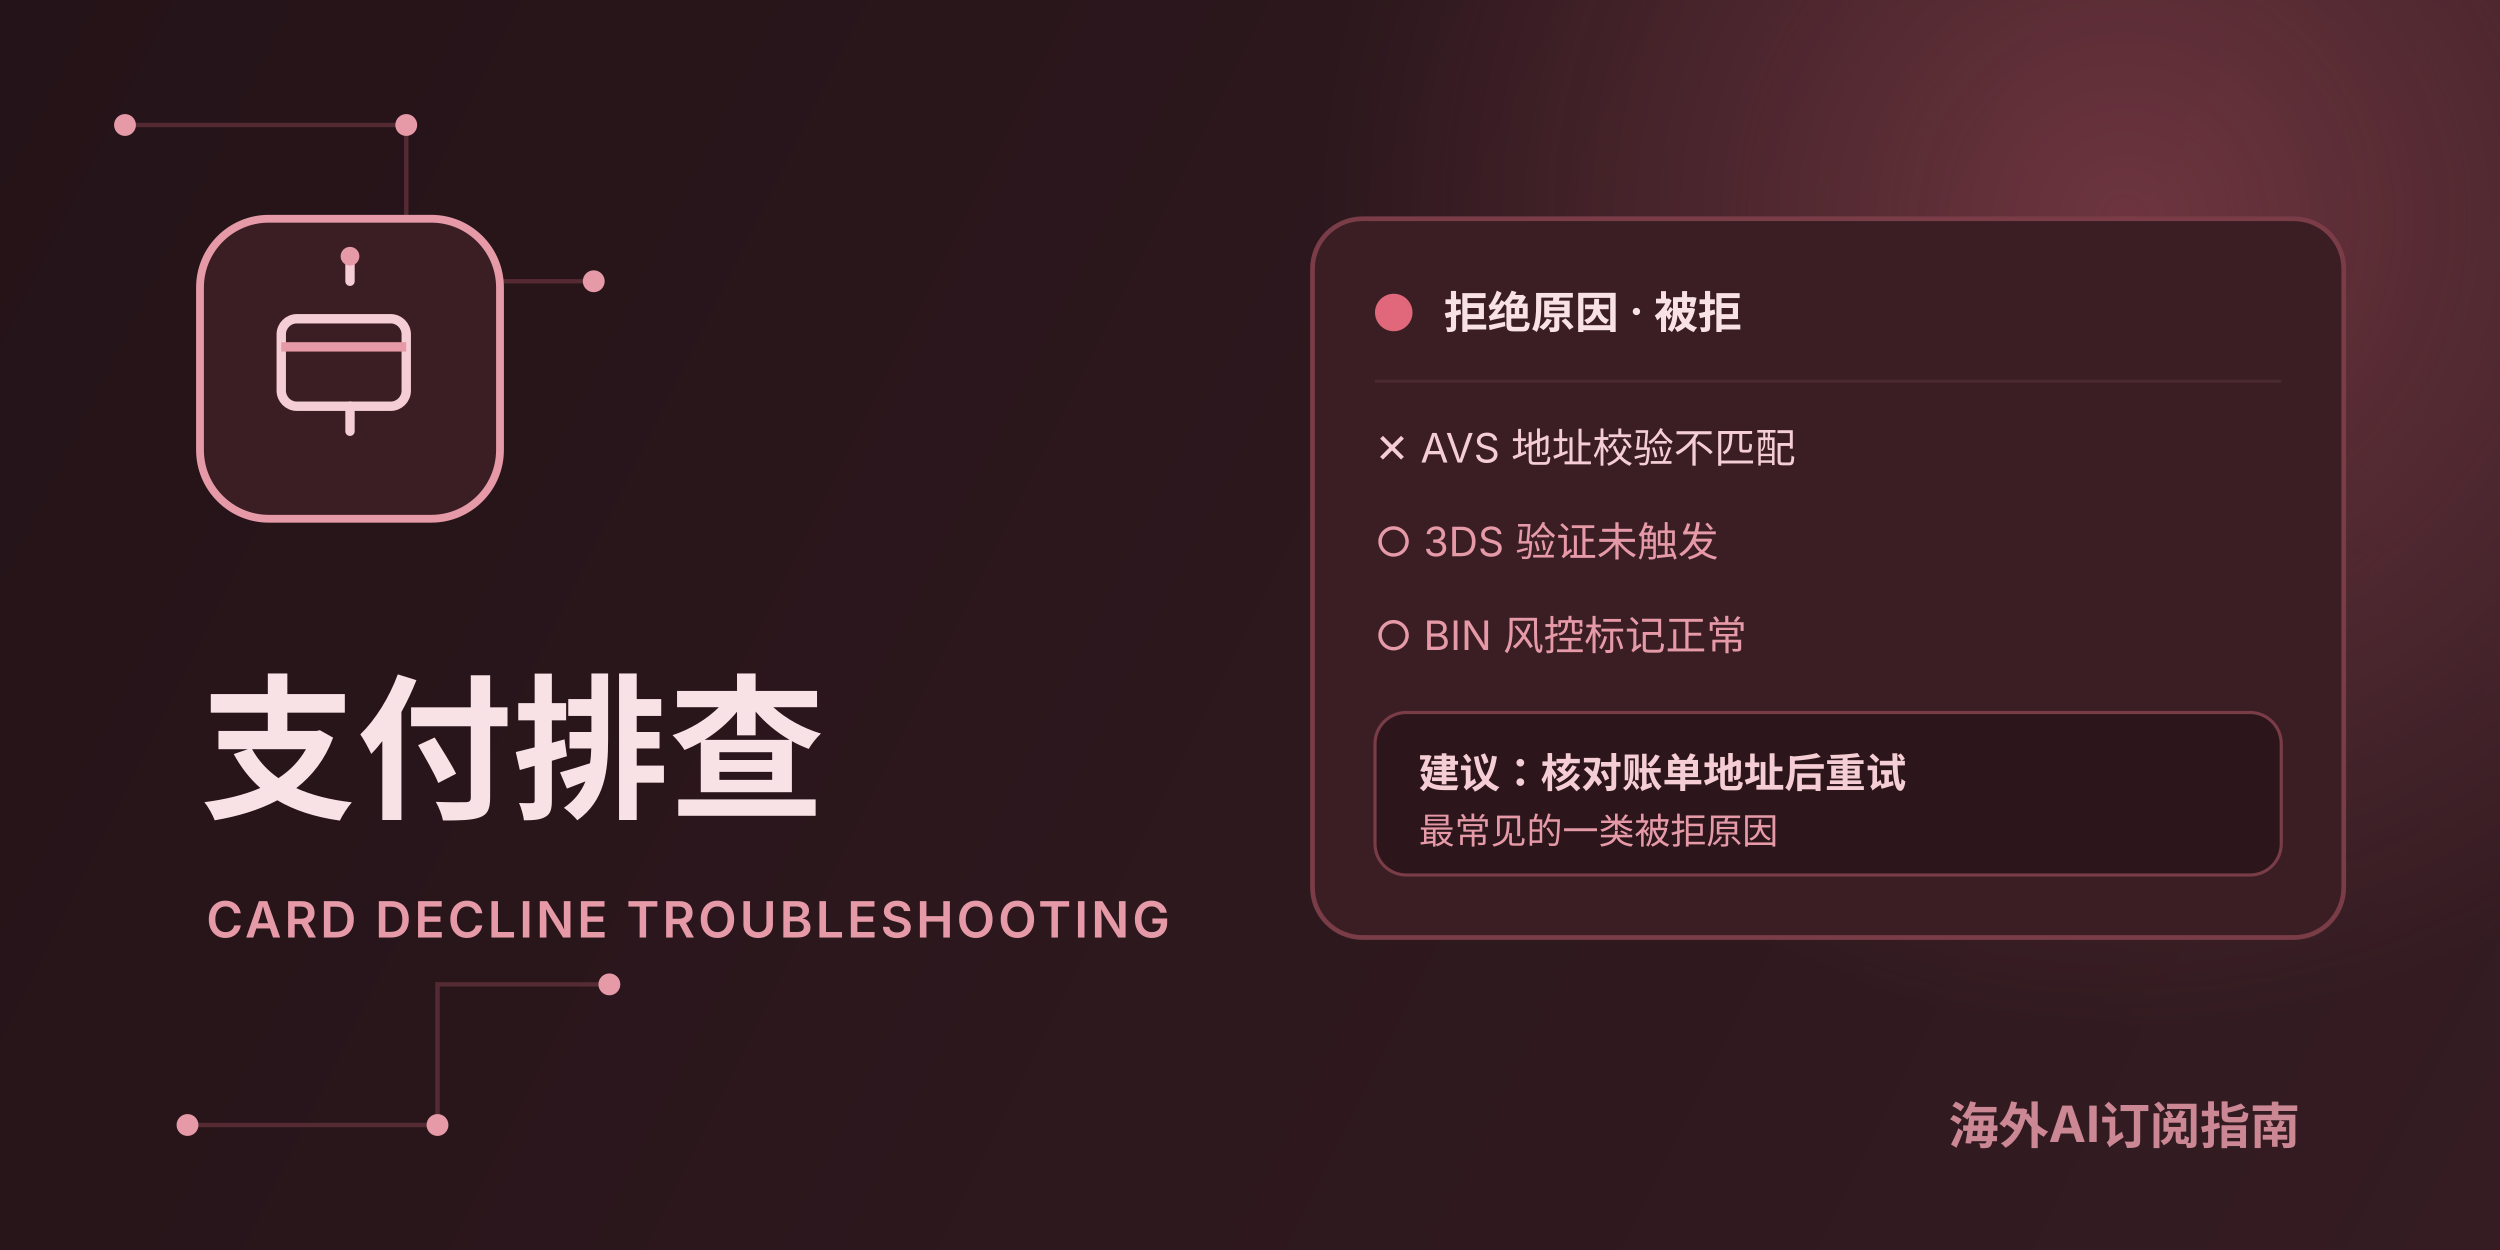
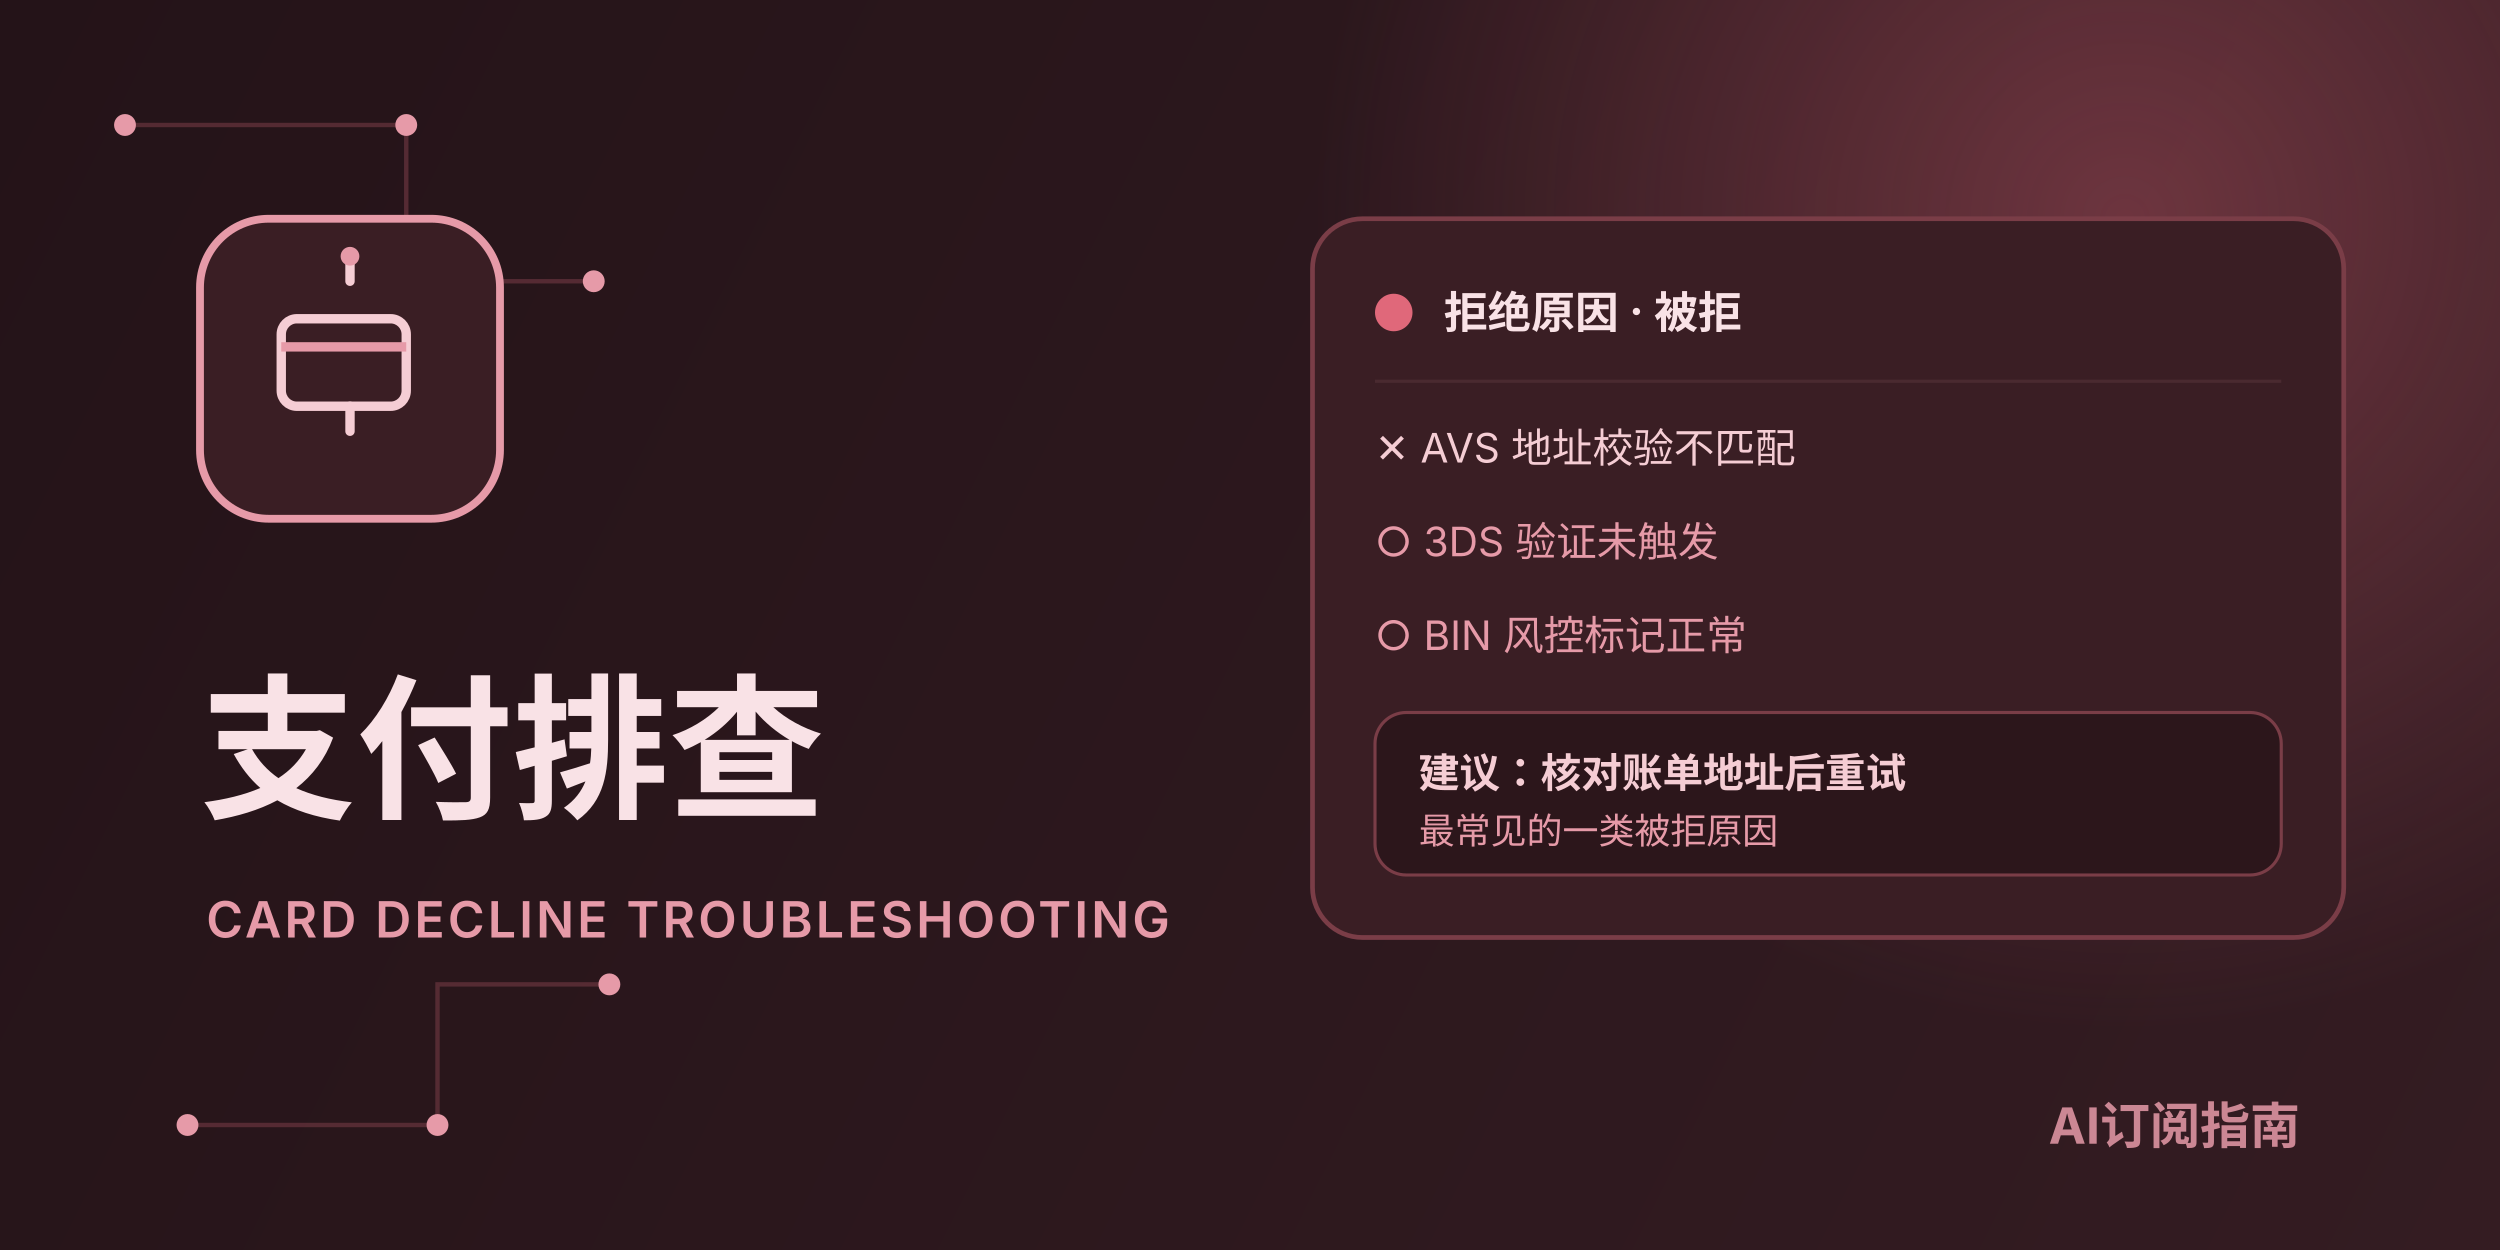
<svg xmlns="http://www.w3.org/2000/svg" viewBox="0 0 800 400" role="img" aria-label="海外AI订阅虚拟卡支付被拒故障排查指南封面图">
  <defs>
    <linearGradient id="bgGrad9" x1="0" y1="0" x2="800" y2="400" gradientUnits="userSpaceOnUse">
      <stop offset="0" stop-color="#241318" />
      <stop offset="1" stop-color="#341c22" />
    </linearGradient>
    <radialGradient id="glow9" cx="680" cy="70" r="260" gradientUnits="userSpaceOnUse">
      <stop offset="0" stop-color="#e0687a" stop-opacity="0.35" />
      <stop offset="1" stop-color="#e0687a" stop-opacity="0" />
    </radialGradient>
  </defs>
  <rect width="800" height="400" fill="url(#bgGrad9)" />
  <rect width="800" height="400" fill="url(#glow9)" />
  <g stroke="#7a3d47" stroke-width="1.4" opacity="0.55" fill="none">
    <path d="M40 40 h90 v50 h60" />
    <path d="M60 360 h80 v-45 h55" />
  </g>
  <g fill="#e69aa8">
    <circle cx="40" cy="40" r="3.5" />
    <circle cx="130" cy="40" r="3.5" />
    <circle cx="190" cy="90" r="3.5" />
    <circle cx="60" cy="360" r="3.5" />
    <circle cx="140" cy="360" r="3.5" />
    <circle cx="195" cy="315" r="3.5" />
  </g>
  <rect x="64" y="70" width="96" height="96" rx="22" fill="#3a1e24" stroke="#e69aa8" stroke-width="2.5" />
  <rect x="90" y="102" width="40" height="28" rx="5" fill="none" stroke="#f5cdd4" stroke-width="3" />
  <path d="M90 111 h40" stroke="#e69aa8" stroke-width="3" />
  <path d="M112 90 v-8 M112 138 v-8" stroke="#f5cdd4" stroke-width="3" stroke-linecap="round" />
  <circle cx="112" cy="82" r="3" fill="#e69aa8" />
  <text x="64" y="258" font-family="-apple-system, 'Segoe UI', 'PingFang SC', 'Microsoft YaHei', sans-serif" font-size="50" font-weight="700" fill="#f9e2e6">支付排查</text>
  <text x="66" y="300" font-family="-apple-system, 'Segoe UI', 'PingFang SC', 'Microsoft YaHei', sans-serif" font-size="16" font-weight="600" letter-spacing="1" fill="#e69aa8">CARD DECLINE TROUBLESHOOTING</text>
-   <text x="736" y="366" text-anchor="end" font-family="-apple-system, 'Segoe UI', 'PingFang SC', 'Microsoft YaHei', sans-serif" font-size="16" font-weight="700" fill="#e69aa8" opacity="0.85">海外AI订阅指南</text>
+   <text x="736" y="366" text-anchor="end" font-family="-apple-system, 'Segoe UI', 'PingFang SC', 'Microsoft YaHei', sans-serif" font-size="16" font-weight="700" fill="#e69aa8" opacity="0.85">AI订阅指南</text>
  <rect x="420" y="70" width="330" height="230" rx="16" fill="#3a1e24" stroke="#7a3d47" stroke-width="1.5" />
  <circle cx="446" cy="100" r="6" fill="#e0687a" />
  <text x="462" y="105" font-family="-apple-system, 'Segoe UI', 'PingFang SC', 'Microsoft YaHei', sans-serif" font-size="14" font-weight="700" fill="#f9e2e6">拒绝原因 · 被拒</text>
  <line x1="440" y1="122" x2="730" y2="122" stroke="#4a2a30" stroke-width="1" />
  <text x="440" y="148" font-family="-apple-system, 'Segoe UI', 'PingFang SC', 'Microsoft YaHei', sans-serif" font-size="13" fill="#f5cdd4">✕ AVS 地址校验不匹配</text>
  <text x="440" y="178" font-family="-apple-system, 'Segoe UI', 'PingFang SC', 'Microsoft YaHei', sans-serif" font-size="13" fill="#e69aa8">○ 3DS 验证未触发</text>
  <text x="440" y="208" font-family="-apple-system, 'Segoe UI', 'PingFang SC', 'Microsoft YaHei', sans-serif" font-size="13" fill="#e69aa8">○ BIN 风控标记正常</text>
  <rect x="440" y="228" width="290" height="52" rx="10" fill="#2c161b" stroke="#7a3d47" stroke-width="1" />
  <text x="454" y="252" font-family="-apple-system, 'Segoe UI', 'PingFang SC', 'Microsoft YaHei', sans-serif" font-size="13" font-weight="600" fill="#f5cdd4">建议：核对账单地址后重试</text>
  <text x="454" y="270" font-family="-apple-system, 'Segoe UI', 'PingFang SC', 'Microsoft YaHei', sans-serif" font-size="11.5" fill="#e69aa8">最常见的一类被拒原因</text>
</svg>
